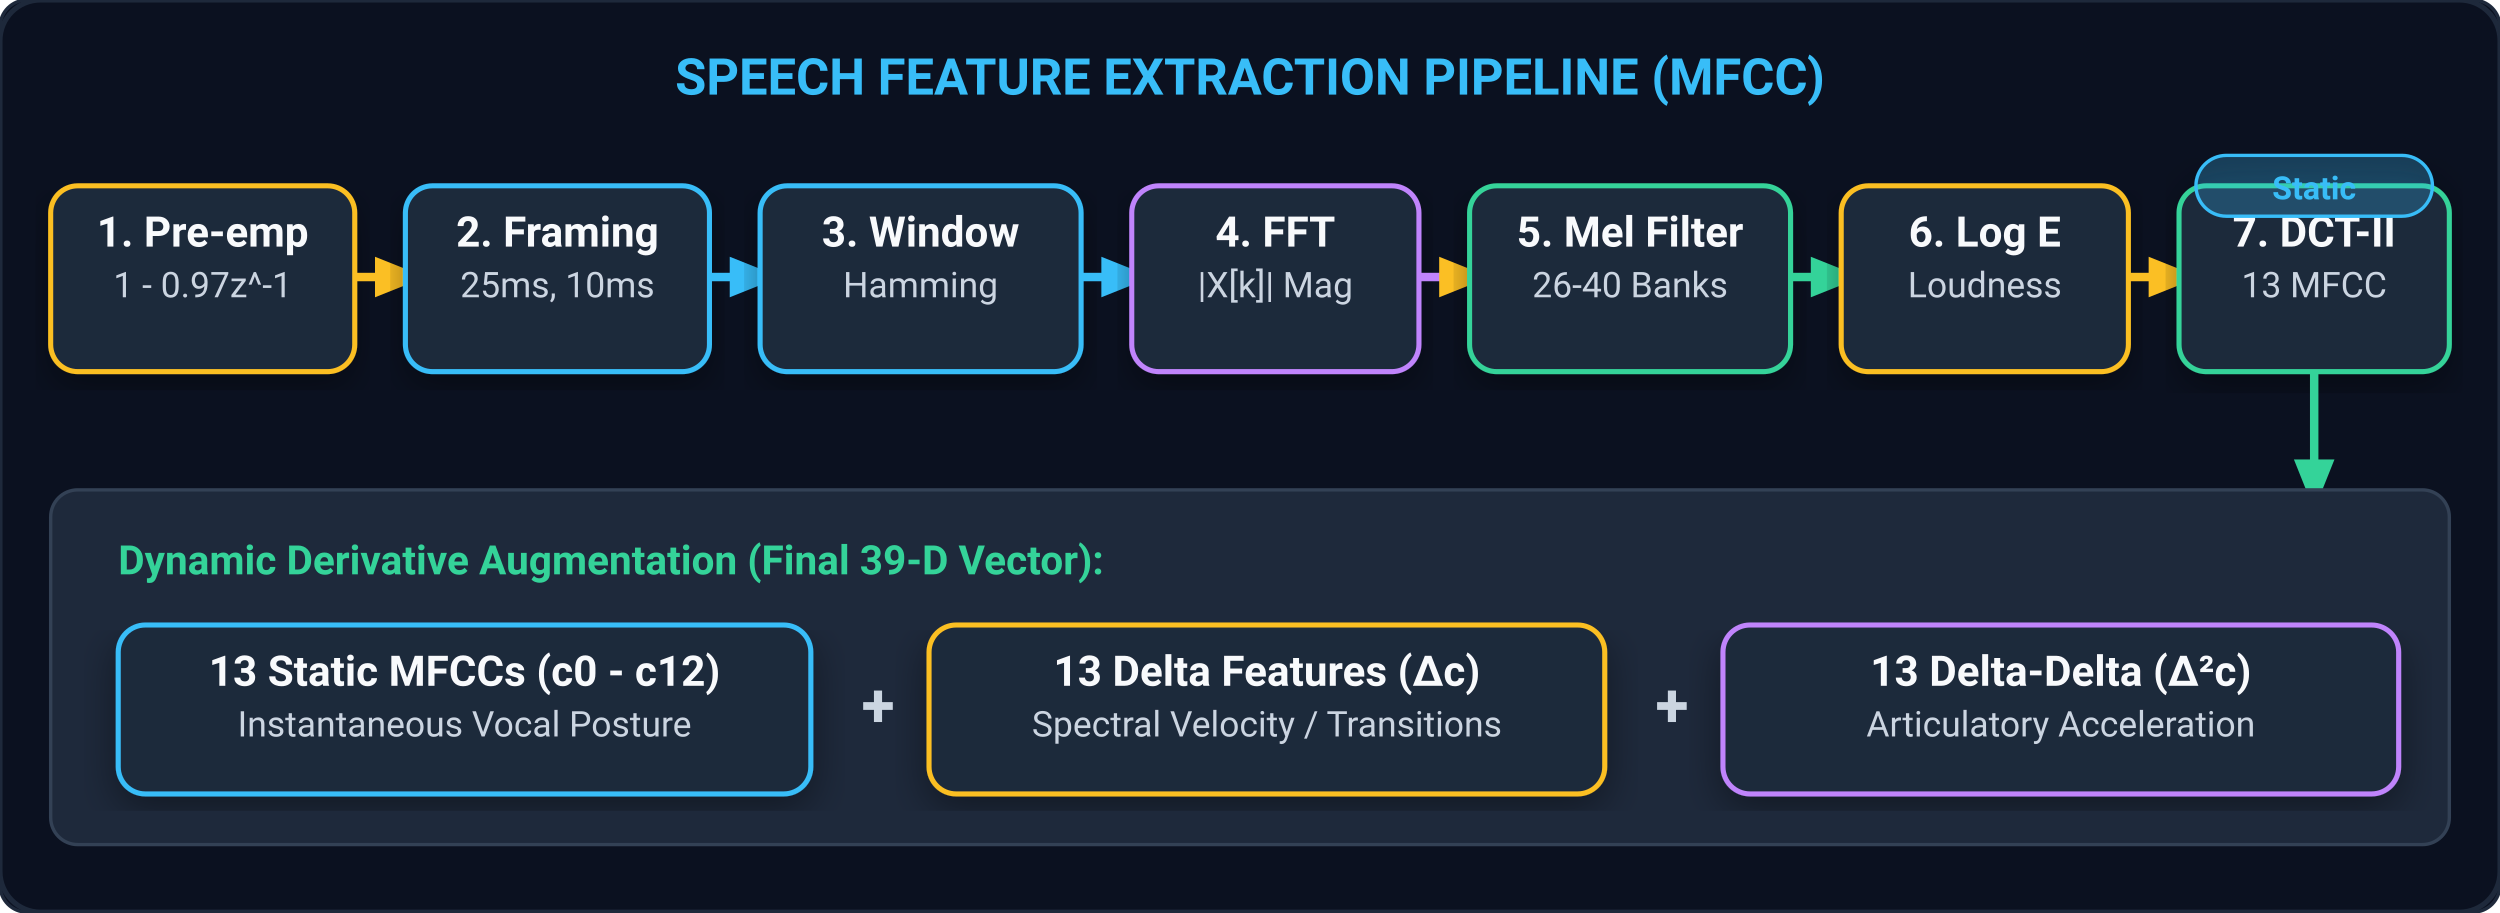
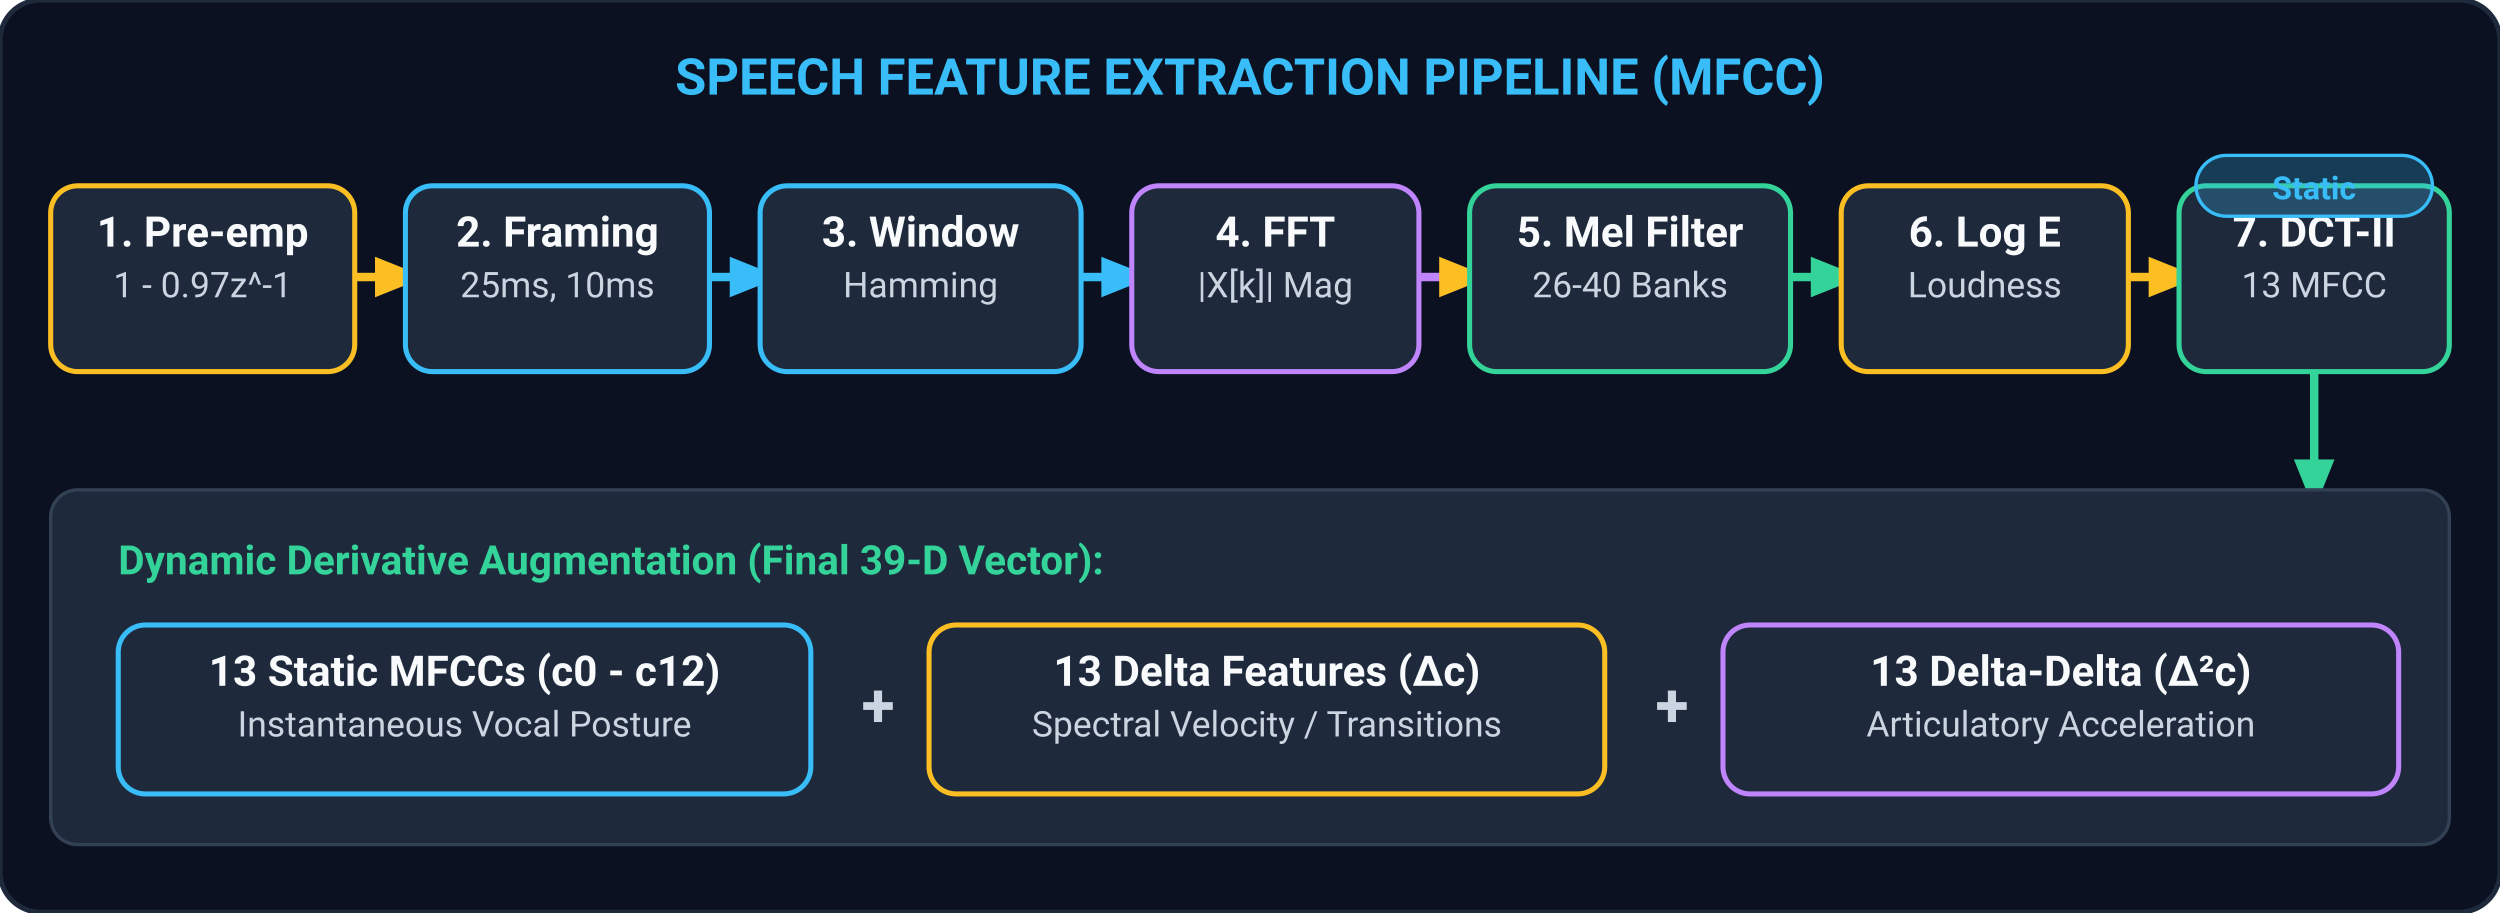
<svg xmlns="http://www.w3.org/2000/svg" viewBox="0 0 740 270" width="100%" height="270" class="flowchart-svg" style="max-width: 740px; width: 100%; height: auto; display: block; margin: 0 auto; font-family: -apple-system, BlinkMacSystemFont, 'Segoe UI', Roboto, Helvetica, Arial, sans-serif;">
-   <rect width="100%" height="100%" fill="#0b1120" rx="8" stroke="#1e293b" stroke-width="1" />
  <defs>
    <linearGradient id="gradCard" x1="0%" y1="0%" x2="100%" y2="100%">
      <stop offset="0%" stop-color="#1e293b" />
      <stop offset="100%" stop-color="#0f172a" />
    </linearGradient>
    <linearGradient id="gradCyan" x1="0%" y1="0%" x2="100%" y2="100%">
      <stop offset="0%" stop-color="#38bdf8" />
      <stop offset="100%" stop-color="#0284c7" />
    </linearGradient>
    <linearGradient id="gradEmerald" x1="0%" y1="0%" x2="100%" y2="100%">
      <stop offset="0%" stop-color="#34d399" />
      <stop offset="100%" stop-color="#059669" />
    </linearGradient>
    <linearGradient id="gradAmber" x1="0%" y1="0%" x2="100%" y2="100%">
      <stop offset="0%" stop-color="#fbbf24" />
      <stop offset="100%" stop-color="#d97706" />
    </linearGradient>
    <linearGradient id="gradPurple" x1="0%" y1="0%" x2="100%" y2="100%">
      <stop offset="0%" stop-color="#c084fc" />
      <stop offset="100%" stop-color="#9333ea" />
    </linearGradient>
    <linearGradient id="gradRose" x1="0%" y1="0%" x2="100%" y2="100%">
      <stop offset="0%" stop-color="#fb7185" />
      <stop offset="100%" stop-color="#e11d48" />
    </linearGradient>
-     <filter id="shadow" x="-5%" y="-5%" width="110%" height="115%">
-       <feDropShadow dx="0" dy="4" stdDeviation="6" flood-color="#000000" flood-opacity="0.4" />
-     </filter>
    <marker id="arrCyan" viewBox="0 0 10 10" refX="6" refY="5" markerWidth="6" markerHeight="6" orient="auto-start-reverse">
      <path d="M 0 1 L 10 5 L 0 9 z" fill="#38bdf8" />
    </marker>
    <marker id="arrEmerald" viewBox="0 0 10 10" refX="6" refY="5" markerWidth="6" markerHeight="6" orient="auto-start-reverse">
      <path d="M 0 1 L 10 5 L 0 9 z" fill="#34d399" />
    </marker>
    <marker id="arrAmber" viewBox="0 0 10 10" refX="6" refY="5" markerWidth="6" markerHeight="6" orient="auto-start-reverse">
      <path d="M 0 1 L 10 5 L 0 9 z" fill="#fbbf24" />
    </marker>
  </defs>
  <rect width="740" height="270" rx="12" fill="#0b1120" stroke="#1e293b" stroke-width="1.5" />
  <text x="370" y="28" font-size="15" font-weight="bold" fill="#38bdf8" text-anchor="middle">SPEECH FEATURE EXTRACTION PIPELINE (MFCC)</text>
-   <g filter="url(#shadow)">
+   <g>
    <rect x="15" y="55" width="90" height="55" rx="8" fill="#1e293b" stroke="#fbbf24" stroke-width="1.5" />
    <text x="60.0" y="73" font-size="12.5" font-weight="700" fill="#f8fafc" text-anchor="middle">1. Pre-emp</text>
    <text x="60.0" y="88" font-size="10.5" fill="#cbd5e1" text-anchor="middle">1 - 0.97z^-1</text>
  </g>
  <line x1="105" y1="82" x2="120" y2="82" stroke="#fbbf24" stroke-width="2.5" marker-end="url(#arrAmber)" />
-   <g filter="url(#shadow)">
+   <g>
    <rect x="120" y="55" width="90" height="55" rx="8" fill="#1e293b" stroke="#38bdf8" stroke-width="1.5" />
    <text x="165.0" y="73" font-size="12.5" font-weight="700" fill="#f8fafc" text-anchor="middle">2. Framing</text>
    <text x="165.0" y="88" font-size="10.5" fill="#cbd5e1" text-anchor="middle">25ms, 10ms</text>
  </g>
  <line x1="210" y1="82" x2="225" y2="82" stroke="#38bdf8" stroke-width="2.5" marker-end="url(#arrCyan)" />
-   <g filter="url(#shadow)">
+   <g>
    <rect x="225" y="55" width="95" height="55" rx="8" fill="#1e293b" stroke="#38bdf8" stroke-width="1.5" />
    <text x="272.5" y="73" font-size="12.5" font-weight="700" fill="#f8fafc" text-anchor="middle">3. Window</text>
    <text x="272.5" y="88" font-size="10.5" fill="#cbd5e1" text-anchor="middle">Hamming</text>
  </g>
  <line x1="320" y1="82" x2="335" y2="82" stroke="#38bdf8" stroke-width="2.5" marker-end="url(#arrCyan)" />
-   <g filter="url(#shadow)">
+   <g>
    <rect x="335" y="55" width="85" height="55" rx="8" fill="#1e293b" stroke="#c084fc" stroke-width="1.5" />
    <text x="377.5" y="73" font-size="12.5" font-weight="700" fill="#f8fafc" text-anchor="middle">4. FFT</text>
    <text x="377.5" y="88" font-size="10.5" fill="#cbd5e1" text-anchor="middle">|X[k]| Mag</text>
  </g>
  <line x1="420" y1="82" x2="435" y2="82" stroke="#c084fc" stroke-width="2.5" marker-end="url(#arrAmber)" />
-   <g filter="url(#shadow)">
+   <g>
    <rect x="435" y="55" width="95" height="55" rx="8" fill="#1e293b" stroke="#34d399" stroke-width="1.5" />
    <text x="482.5" y="73" font-size="12.5" font-weight="700" fill="#f8fafc" text-anchor="middle">5. Mel Filter</text>
    <text x="482.5" y="88" font-size="10.5" fill="#cbd5e1" text-anchor="middle">26-40 Banks</text>
  </g>
  <line x1="530" y1="82" x2="545" y2="82" stroke="#34d399" stroke-width="2.5" marker-end="url(#arrEmerald)" />
-   <g filter="url(#shadow)">
+   <g>
    <rect x="545" y="55" width="85" height="55" rx="8" fill="#1e293b" stroke="#fbbf24" stroke-width="1.5" />
    <text x="587.5" y="73" font-size="12.5" font-weight="700" fill="#f8fafc" text-anchor="middle">6. Log E</text>
    <text x="587.5" y="88" font-size="10.5" fill="#cbd5e1" text-anchor="middle">Loudness</text>
  </g>
  <line x1="630" y1="82" x2="645" y2="82" stroke="#fbbf24" stroke-width="2.5" marker-end="url(#arrAmber)" />
-   <g filter="url(#shadow)">
+   <g>
    <rect x="645" y="55" width="80" height="55" rx="8" fill="#1e293b" stroke="#34d399" stroke-width="1.5" />
    <text x="685.0" y="73" font-size="12.5" font-weight="700" fill="#f8fafc" text-anchor="middle">7. DCT-II</text>
    <text x="685.0" y="88" font-size="10.5" fill="#cbd5e1" text-anchor="middle">13 MFCC</text>
    <rect x="650" y="46" width="70" height="18" rx="9" fill="#38bdf8" fill-opacity="0.25" stroke="#38bdf8" stroke-width="1" />
    <text x="685" y="59" font-size="9.5" font-weight="700" fill="#38bdf8" text-anchor="middle">Static</text>
  </g>
  <line x1="685" y1="110" x2="685" y2="145" stroke="#34d399" stroke-width="2.5" marker-end="url(#arrEmerald)" />
  <rect x="15" y="145" width="710" height="105" rx="8" fill="#1e293b" stroke="#334155" />
  <text x="35" y="170" font-size="12" font-weight="bold" fill="#34d399">Dynamic Derivative Augmentation (Final 39-D Vector):</text>
-   <g filter="url(#shadow)">
+   <g>
    <rect x="35" y="185" width="205" height="50" rx="8" fill="#1e293b" stroke="#38bdf8" stroke-width="1.5" />
    <text x="137.5" y="203" font-size="12.5" font-weight="700" fill="#f8fafc" text-anchor="middle">13 Static MFCCs (c0 - c12)</text>
    <text x="137.5" y="218" font-size="10.5" fill="#cbd5e1" text-anchor="middle">Instantaneous Vocal Posture</text>
  </g>
  <text x="255" y="215" font-size="18" fill="#cbd5e1" font-weight="bold">+</text>
-   <g filter="url(#shadow)">
+   <g>
    <rect x="275" y="185" width="200" height="50" rx="8" fill="#1e293b" stroke="#fbbf24" stroke-width="1.5" />
    <text x="375.0" y="203" font-size="12.5" font-weight="700" fill="#f8fafc" text-anchor="middle">13 Delta Features (Δc)</text>
    <text x="375.0" y="218" font-size="10.5" fill="#cbd5e1" text-anchor="middle">Spectral Velocity / Transitions</text>
  </g>
  <text x="490" y="215" font-size="18" fill="#cbd5e1" font-weight="bold">+</text>
-   <g filter="url(#shadow)">
+   <g>
    <rect x="510" y="185" width="200" height="50" rx="8" fill="#1e293b" stroke="#c084fc" stroke-width="1.5" />
    <text x="610.0" y="203" font-size="12.5" font-weight="700" fill="#f8fafc" text-anchor="middle">13 Delta-Delta (Δ²c)</text>
    <text x="610.0" y="218" font-size="10.5" fill="#cbd5e1" text-anchor="middle">Articulatory Acceleration</text>
  </g>
</svg>
